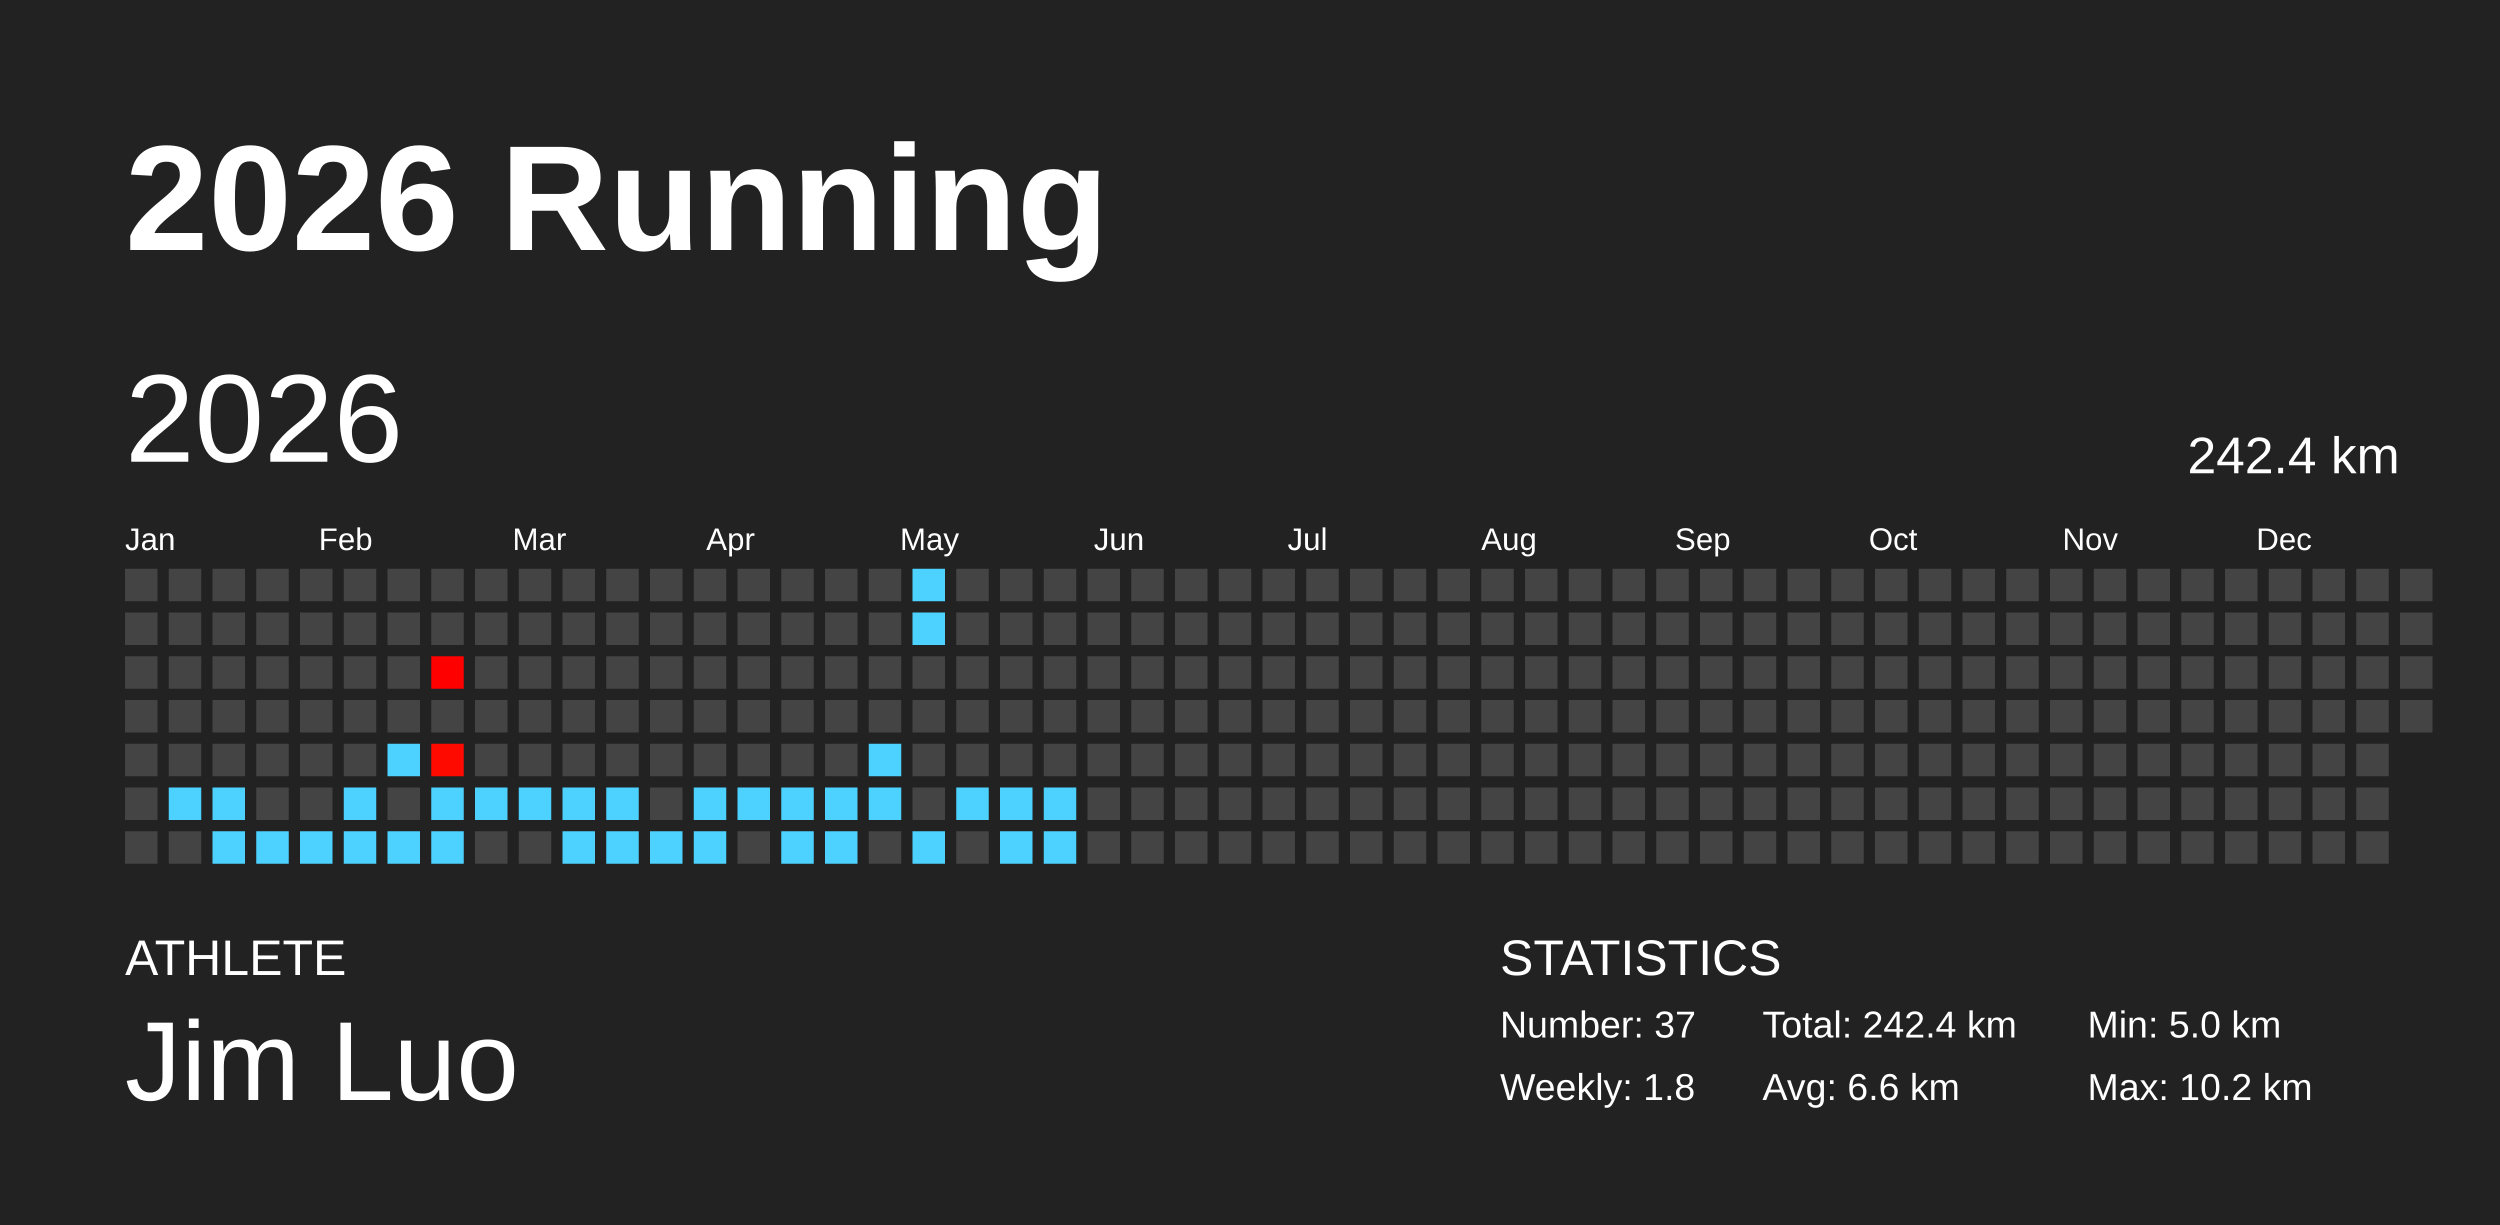
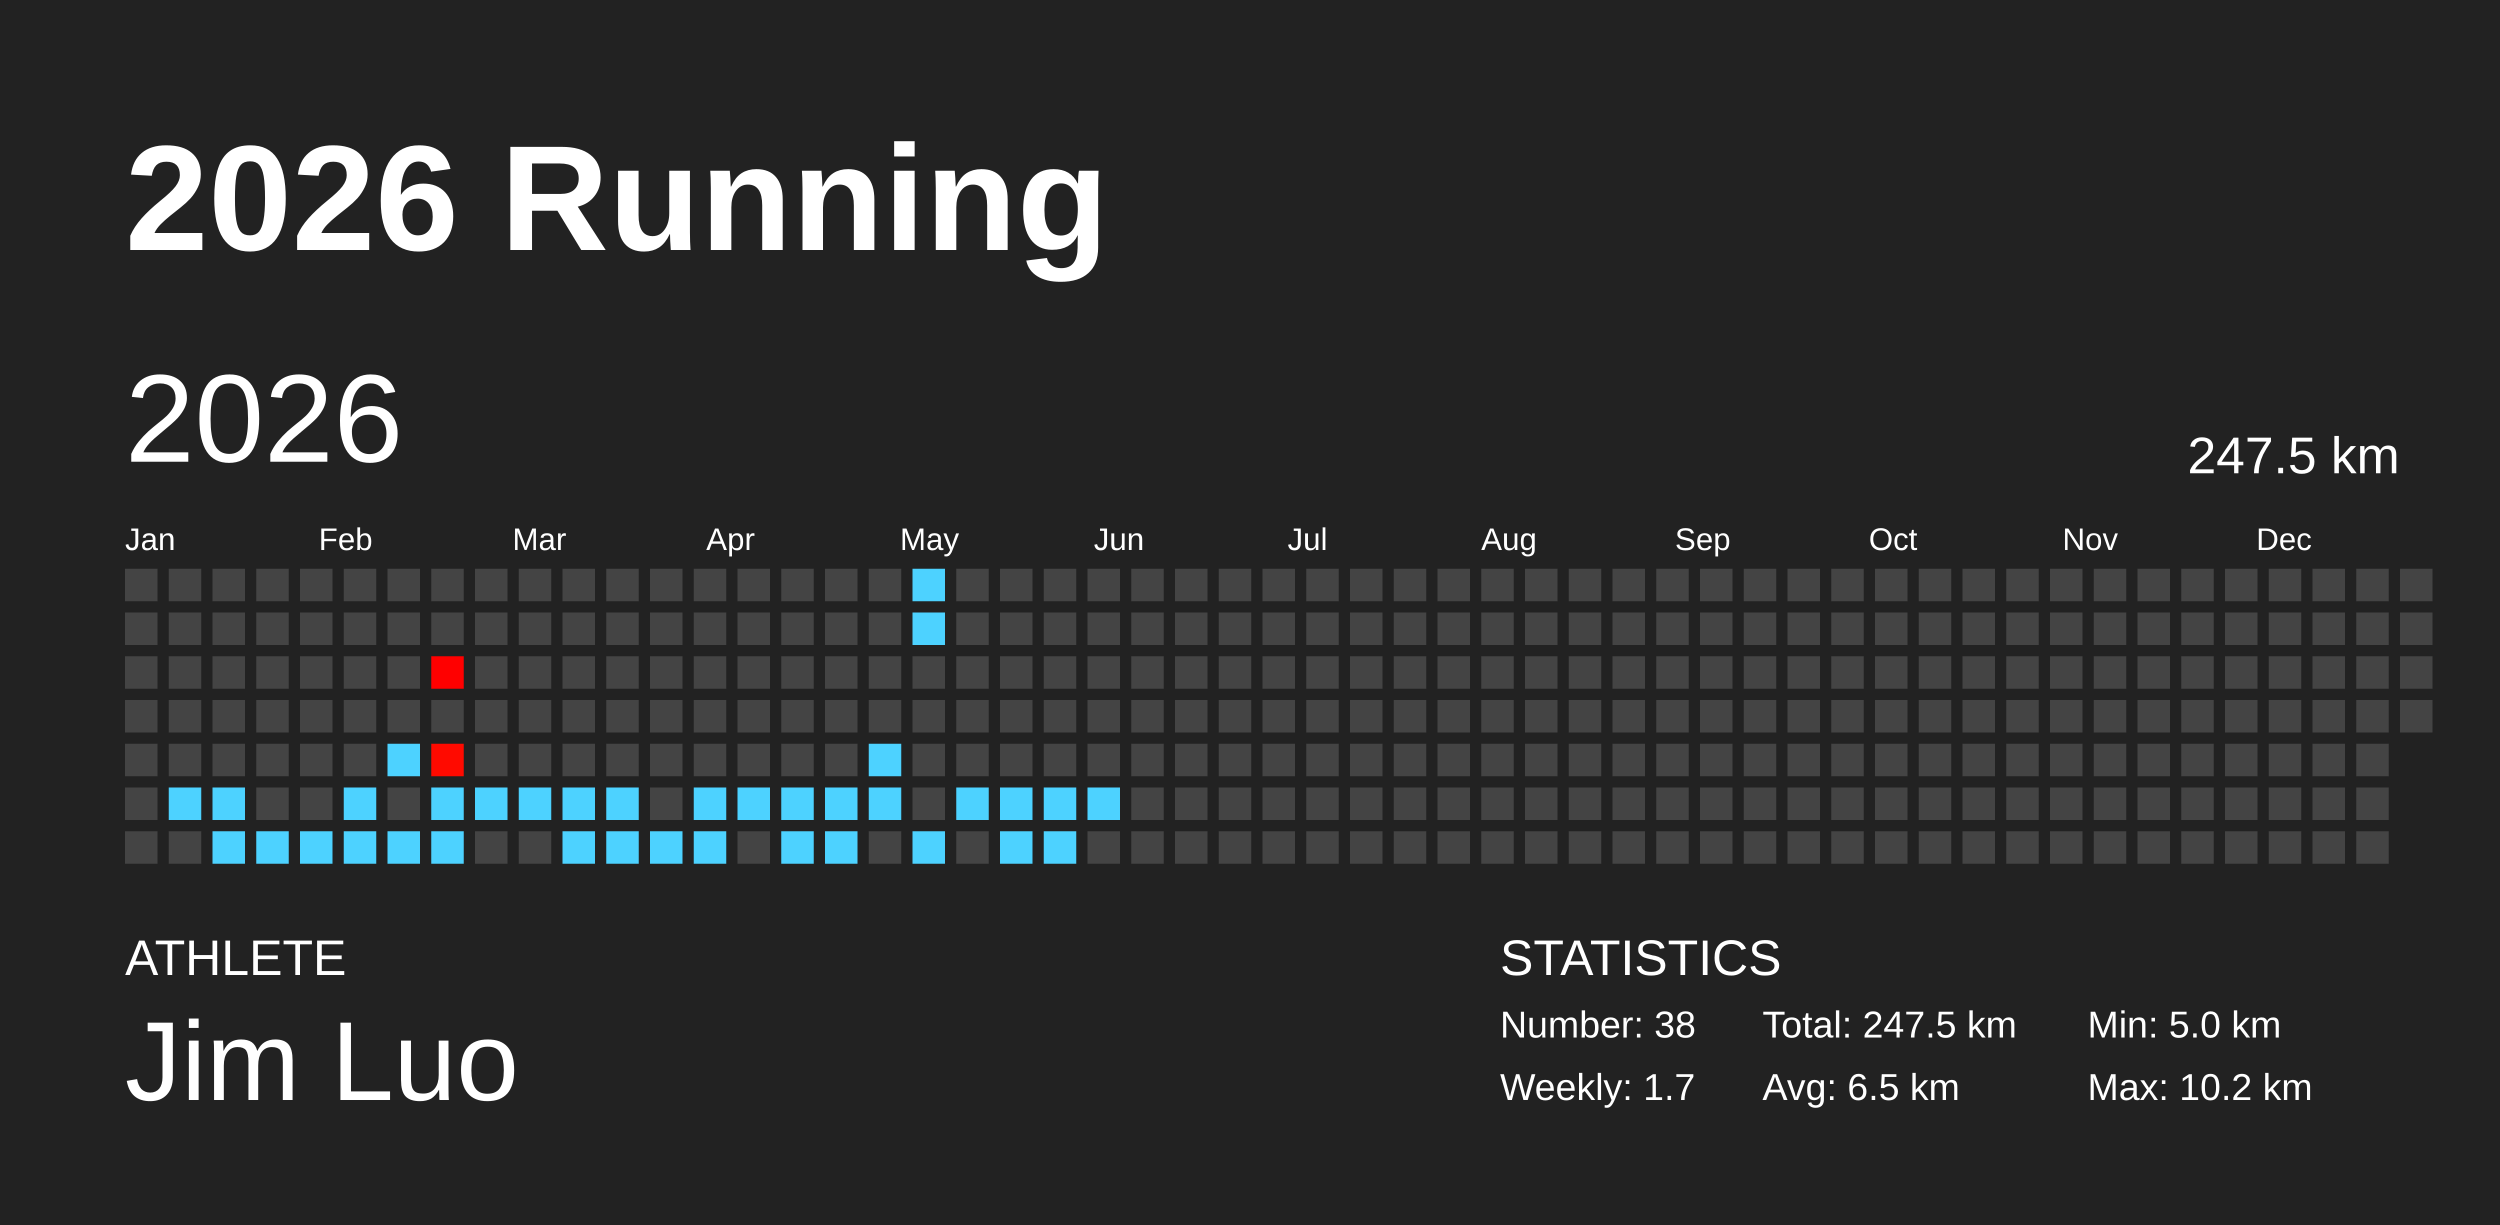
<svg xmlns="http://www.w3.org/2000/svg" baseProfile="full" height="98mm" version="1.1" viewBox="0,0,200,98" width="200mm">
  <defs />
  <rect fill="#222222" height="98" width="200" x="0" y="0" />
  <text fill="#FFFFFF" style="font-size:12px; font-family:Arial; font-weight:bold;" x="10" y="20">2026 Running</text>
  <text fill="#FFFFFF" style="font-size:4px; font-family:Arial" x="10" y="78">ATHLETE</text>
  <text fill="#FFFFFF" style="font-size:9px; font-family:Arial" x="10" y="88">Jim Luo</text>
  <text fill="#FFFFFF" style="font-size:4px; font-family:Arial" x="120" y="78">STATISTICS</text>
-   <text fill="#FFFFFF" style="font-size:3px; font-family:Arial" x="120" y="83">Number: 37</text>
-   <text fill="#FFFFFF" style="font-size:3px; font-family:Arial" x="120" y="88">Weekly: 1.8</text>
-   <text fill="#FFFFFF" style="font-size:3px; font-family:Arial" x="141" y="83">Total: 242.4 km</text>
-   <text fill="#FFFFFF" style="font-size:3px; font-family:Arial" x="141" y="88">Avg: 6.6 km</text>
+   <text fill="#FFFFFF" style="font-size:3px; font-family:Arial" x="120" y="83">Number: 38</text>
+   <text fill="#FFFFFF" style="font-size:3px; font-family:Arial" x="120" y="88">Weekly: 1.7</text>
+   <text fill="#FFFFFF" style="font-size:3px; font-family:Arial" x="141" y="83">Total: 247.5 km</text>
+   <text fill="#FFFFFF" style="font-size:3px; font-family:Arial" x="141" y="88">Avg: 6.5 km</text>
  <text fill="#FFFFFF" style="font-size:3px; font-family:Arial" x="167" y="83">Min: 5.0 km</text>
  <text fill="#FFFFFF" style="font-size:3px; font-family:Arial" x="167" y="88">Max: 10.2 km</text>
  <text dominant-baseline="hanging" fill="#FFFFFF" style="font-size:10.0px; font-family:Arial;" x="10" y="30">2026</text>
-   <text dominant-baseline="hanging" fill="#FFFFFF" style="font-size:4.125px; font-family:Arial;" x="175" y="35">242.4 km</text>
+   <text dominant-baseline="hanging" fill="#FFFFFF" style="font-size:4.125px; font-family:Arial;" x="175" y="35">247.5 km</text>
  <text fill="#FFFFFF" style="font-size:2.5px; font-family:Arial" x="10.0" y="44">Jan</text>
  <text fill="#FFFFFF" style="font-size:2.5px; font-family:Arial" x="25.5" y="44">Feb</text>
  <text fill="#FFFFFF" style="font-size:2.5px; font-family:Arial" x="41.0" y="44">Mar</text>
  <text fill="#FFFFFF" style="font-size:2.5px; font-family:Arial" x="56.5" y="44">Apr</text>
  <text fill="#FFFFFF" style="font-size:2.5px; font-family:Arial" x="72.0" y="44">May</text>
  <text fill="#FFFFFF" style="font-size:2.5px; font-family:Arial" x="87.5" y="44">Jun</text>
  <text fill="#FFFFFF" style="font-size:2.5px; font-family:Arial" x="103.0" y="44">Jul</text>
  <text fill="#FFFFFF" style="font-size:2.5px; font-family:Arial" x="118.5" y="44">Aug</text>
  <text fill="#FFFFFF" style="font-size:2.5px; font-family:Arial" x="134.0" y="44">Sep</text>
  <text fill="#FFFFFF" style="font-size:2.5px; font-family:Arial" x="149.5" y="44">Oct</text>
  <text fill="#FFFFFF" style="font-size:2.5px; font-family:Arial" x="165.0" y="44">Nov</text>
  <text fill="#FFFFFF" style="font-size:2.5px; font-family:Arial" x="180.5" y="44">Dec</text>
  <rect fill="#444444" height="2.6" width="2.6" x="10.0" y="45.5" />
  <rect fill="#444444" height="2.6" width="2.6" x="10.0" y="49.0" />
  <rect fill="#444444" height="2.6" width="2.6" x="10.0" y="52.5" />
  <rect fill="#444444" height="2.6" width="2.6" x="10.0" y="56.0" />
  <rect fill="#444444" height="2.6" width="2.6" x="10.0" y="59.5" />
  <rect fill="#444444" height="2.6" width="2.6" x="10.0" y="63.0" />
  <rect fill="#444444" height="2.6" width="2.6" x="10.0" y="66.5" />
  <rect fill="#444444" height="2.6" width="2.6" x="13.5" y="45.5" />
  <rect fill="#444444" height="2.6" width="2.6" x="13.5" y="49.0" />
  <rect fill="#444444" height="2.6" width="2.6" x="13.5" y="52.5" />
  <rect fill="#444444" height="2.6" width="2.6" x="13.5" y="56.0" />
  <rect fill="#444444" height="2.6" width="2.6" x="13.5" y="59.5" />
  <rect fill="#4dd2ff" height="2.6" width="2.6" x="13.5" y="63.0" />
  <rect fill="#444444" height="2.6" width="2.6" x="13.5" y="66.5" />
  <rect fill="#444444" height="2.6" width="2.6" x="17.0" y="45.5" />
  <rect fill="#444444" height="2.6" width="2.6" x="17.0" y="49.0" />
  <rect fill="#444444" height="2.6" width="2.6" x="17.0" y="52.5" />
  <rect fill="#444444" height="2.6" width="2.6" x="17.0" y="56.0" />
  <rect fill="#444444" height="2.6" width="2.6" x="17.0" y="59.5" />
  <rect fill="#4dd2ff" height="2.6" width="2.6" x="17.0" y="63.0" />
  <rect fill="#4dd2ff" height="2.6" width="2.6" x="17.0" y="66.5" />
  <rect fill="#444444" height="2.6" width="2.6" x="20.5" y="45.5" />
  <rect fill="#444444" height="2.6" width="2.6" x="20.5" y="49.0" />
  <rect fill="#444444" height="2.6" width="2.6" x="20.5" y="52.5" />
  <rect fill="#444444" height="2.6" width="2.6" x="20.5" y="56.0" />
  <rect fill="#444444" height="2.6" width="2.6" x="20.5" y="59.5" />
  <rect fill="#444444" height="2.6" width="2.6" x="20.5" y="63.0" />
  <rect fill="#4dd2ff" height="2.6" width="2.6" x="20.5" y="66.5" />
  <rect fill="#444444" height="2.6" width="2.6" x="24.0" y="45.5" />
  <rect fill="#444444" height="2.6" width="2.6" x="24.0" y="49.0" />
  <rect fill="#444444" height="2.6" width="2.6" x="24.0" y="52.5" />
  <rect fill="#444444" height="2.6" width="2.6" x="24.0" y="56.0" />
  <rect fill="#444444" height="2.6" width="2.6" x="24.0" y="59.5" />
  <rect fill="#444444" height="2.6" width="2.6" x="24.0" y="63.0" />
  <rect fill="#4dd2ff" height="2.6" width="2.6" x="24.0" y="66.5" />
  <rect fill="#444444" height="2.6" width="2.6" x="27.5" y="45.5" />
  <rect fill="#444444" height="2.6" width="2.6" x="27.5" y="49.0" />
  <rect fill="#444444" height="2.6" width="2.6" x="27.5" y="52.5" />
  <rect fill="#444444" height="2.6" width="2.6" x="27.5" y="56.0" />
  <rect fill="#444444" height="2.6" width="2.6" x="27.5" y="59.5" />
  <rect fill="#4dd2ff" height="2.6" width="2.6" x="27.5" y="63.0" />
  <rect fill="#4dd2ff" height="2.6" width="2.6" x="27.5" y="66.5" />
  <rect fill="#444444" height="2.6" width="2.6" x="31.0" y="45.5" />
  <rect fill="#444444" height="2.6" width="2.6" x="31.0" y="49.0" />
  <rect fill="#444444" height="2.6" width="2.6" x="31.0" y="52.5" />
  <rect fill="#444444" height="2.6" width="2.6" x="31.0" y="56.0" />
  <rect fill="#4dd2ff" height="2.6" width="2.6" x="31.0" y="59.5" />
  <rect fill="#444444" height="2.6" width="2.6" x="31.0" y="63.0" />
  <rect fill="#4dd2ff" height="2.6" width="2.6" x="31.0" y="66.5" />
  <rect fill="#444444" height="2.6" width="2.6" x="34.5" y="45.5" />
  <rect fill="#444444" height="2.6" width="2.6" x="34.5" y="49.0" />
  <rect fill="#ff0000" height="2.6" width="2.6" x="34.5" y="52.5" />
  <rect fill="#444444" height="2.6" width="2.6" x="34.5" y="56.0" />
  <rect fill="#ff0a00" height="2.6" width="2.6" x="34.5" y="59.5" />
  <rect fill="#4dd2ff" height="2.6" width="2.6" x="34.5" y="63.0" />
  <rect fill="#4dd2ff" height="2.6" width="2.6" x="34.5" y="66.5" />
  <rect fill="#444444" height="2.6" width="2.6" x="38.0" y="45.5" />
  <rect fill="#444444" height="2.6" width="2.6" x="38.0" y="49.0" />
  <rect fill="#444444" height="2.6" width="2.6" x="38.0" y="52.5" />
  <rect fill="#444444" height="2.6" width="2.6" x="38.0" y="56.0" />
  <rect fill="#444444" height="2.6" width="2.6" x="38.0" y="59.5" />
  <rect fill="#4dd2ff" height="2.6" width="2.6" x="38.0" y="63.0" />
  <rect fill="#444444" height="2.6" width="2.6" x="38.0" y="66.5" />
  <rect fill="#444444" height="2.6" width="2.6" x="41.5" y="45.5" />
  <rect fill="#444444" height="2.6" width="2.6" x="41.5" y="49.0" />
  <rect fill="#444444" height="2.6" width="2.6" x="41.5" y="52.5" />
  <rect fill="#444444" height="2.6" width="2.6" x="41.5" y="56.0" />
  <rect fill="#444444" height="2.6" width="2.6" x="41.5" y="59.5" />
  <rect fill="#4dd2ff" height="2.6" width="2.6" x="41.5" y="63.0" />
  <rect fill="#444444" height="2.6" width="2.6" x="41.5" y="66.5" />
  <rect fill="#444444" height="2.6" width="2.6" x="45.0" y="45.5" />
  <rect fill="#444444" height="2.6" width="2.6" x="45.0" y="49.0" />
  <rect fill="#444444" height="2.6" width="2.6" x="45.0" y="52.5" />
  <rect fill="#444444" height="2.6" width="2.6" x="45.0" y="56.0" />
  <rect fill="#444444" height="2.6" width="2.6" x="45.0" y="59.5" />
  <rect fill="#4dd2ff" height="2.6" width="2.6" x="45.0" y="63.0" />
  <rect fill="#4dd2ff" height="2.6" width="2.6" x="45.0" y="66.5" />
  <rect fill="#444444" height="2.6" width="2.6" x="48.5" y="45.5" />
  <rect fill="#444444" height="2.6" width="2.6" x="48.5" y="49.0" />
  <rect fill="#444444" height="2.6" width="2.6" x="48.5" y="52.5" />
  <rect fill="#444444" height="2.6" width="2.6" x="48.5" y="56.0" />
  <rect fill="#444444" height="2.6" width="2.6" x="48.5" y="59.5" />
  <rect fill="#4dd2ff" height="2.6" width="2.6" x="48.5" y="63.0" />
  <rect fill="#4dd2ff" height="2.6" width="2.6" x="48.5" y="66.5" />
  <rect fill="#444444" height="2.6" width="2.6" x="52.0" y="45.5" />
  <rect fill="#444444" height="2.6" width="2.6" x="52.0" y="49.0" />
  <rect fill="#444444" height="2.6" width="2.6" x="52.0" y="52.5" />
  <rect fill="#444444" height="2.6" width="2.6" x="52.0" y="56.0" />
  <rect fill="#444444" height="2.6" width="2.6" x="52.0" y="59.5" />
  <rect fill="#444444" height="2.6" width="2.6" x="52.0" y="63.0" />
  <rect fill="#4dd2ff" height="2.6" width="2.6" x="52.0" y="66.5" />
  <rect fill="#444444" height="2.6" width="2.6" x="55.5" y="45.5" />
  <rect fill="#444444" height="2.6" width="2.6" x="55.5" y="49.0" />
  <rect fill="#444444" height="2.6" width="2.6" x="55.5" y="52.5" />
  <rect fill="#444444" height="2.6" width="2.6" x="55.5" y="56.0" />
  <rect fill="#444444" height="2.6" width="2.6" x="55.5" y="59.5" />
  <rect fill="#4dd2ff" height="2.6" width="2.6" x="55.5" y="63.0" />
  <rect fill="#4dd2ff" height="2.6" width="2.6" x="55.5" y="66.5" />
  <rect fill="#444444" height="2.6" width="2.6" x="59.0" y="45.5" />
  <rect fill="#444444" height="2.6" width="2.6" x="59.0" y="49.0" />
  <rect fill="#444444" height="2.6" width="2.6" x="59.0" y="52.5" />
  <rect fill="#444444" height="2.6" width="2.6" x="59.0" y="56.0" />
  <rect fill="#444444" height="2.6" width="2.6" x="59.0" y="59.5" />
  <rect fill="#4dd2ff" height="2.6" width="2.6" x="59.0" y="63.0" />
  <rect fill="#444444" height="2.6" width="2.6" x="59.0" y="66.5" />
  <rect fill="#444444" height="2.6" width="2.6" x="62.5" y="45.5" />
  <rect fill="#444444" height="2.6" width="2.6" x="62.5" y="49.0" />
  <rect fill="#444444" height="2.6" width="2.6" x="62.5" y="52.5" />
  <rect fill="#444444" height="2.6" width="2.6" x="62.5" y="56.0" />
  <rect fill="#444444" height="2.6" width="2.6" x="62.5" y="59.5" />
  <rect fill="#4dd2ff" height="2.6" width="2.6" x="62.5" y="63.0" />
  <rect fill="#4dd2ff" height="2.6" width="2.6" x="62.5" y="66.5" />
  <rect fill="#444444" height="2.6" width="2.6" x="66.0" y="45.5" />
  <rect fill="#444444" height="2.6" width="2.6" x="66.0" y="49.0" />
  <rect fill="#444444" height="2.6" width="2.6" x="66.0" y="52.5" />
  <rect fill="#444444" height="2.6" width="2.6" x="66.0" y="56.0" />
  <rect fill="#444444" height="2.6" width="2.6" x="66.0" y="59.5" />
  <rect fill="#4dd2ff" height="2.6" width="2.6" x="66.0" y="63.0" />
  <rect fill="#4dd2ff" height="2.6" width="2.6" x="66.0" y="66.5" />
  <rect fill="#444444" height="2.6" width="2.6" x="69.5" y="45.5" />
  <rect fill="#444444" height="2.6" width="2.6" x="69.5" y="49.0" />
  <rect fill="#444444" height="2.6" width="2.6" x="69.5" y="52.5" />
  <rect fill="#444444" height="2.6" width="2.6" x="69.5" y="56.0" />
  <rect fill="#4dd2ff" height="2.6" width="2.6" x="69.5" y="59.5" />
  <rect fill="#4dd2ff" height="2.6" width="2.6" x="69.5" y="63.0" />
  <rect fill="#444444" height="2.6" width="2.6" x="69.5" y="66.5" />
  <rect fill="#4dd2ff" height="2.6" width="2.6" x="73.0" y="45.5" />
  <rect fill="#4dd2ff" height="2.6" width="2.6" x="73.0" y="49.0" />
  <rect fill="#444444" height="2.6" width="2.6" x="73.0" y="52.5" />
  <rect fill="#444444" height="2.6" width="2.6" x="73.0" y="56.0" />
  <rect fill="#444444" height="2.6" width="2.6" x="73.0" y="59.5" />
  <rect fill="#444444" height="2.6" width="2.6" x="73.0" y="63.0" />
  <rect fill="#4dd2ff" height="2.6" width="2.6" x="73.0" y="66.5" />
  <rect fill="#444444" height="2.6" width="2.6" x="76.5" y="45.5" />
  <rect fill="#444444" height="2.6" width="2.6" x="76.5" y="49.0" />
  <rect fill="#444444" height="2.6" width="2.6" x="76.5" y="52.5" />
  <rect fill="#444444" height="2.6" width="2.6" x="76.5" y="56.0" />
  <rect fill="#444444" height="2.6" width="2.6" x="76.5" y="59.5" />
  <rect fill="#4dd2ff" height="2.6" width="2.6" x="76.5" y="63.0" />
  <rect fill="#444444" height="2.6" width="2.6" x="76.5" y="66.5" />
  <rect fill="#444444" height="2.6" width="2.6" x="80.0" y="45.5" />
  <rect fill="#444444" height="2.6" width="2.6" x="80.0" y="49.0" />
  <rect fill="#444444" height="2.6" width="2.6" x="80.0" y="52.5" />
  <rect fill="#444444" height="2.6" width="2.6" x="80.0" y="56.0" />
  <rect fill="#444444" height="2.6" width="2.6" x="80.0" y="59.5" />
  <rect fill="#4dd2ff" height="2.6" width="2.6" x="80.0" y="63.0" />
  <rect fill="#4dd2ff" height="2.6" width="2.6" x="80.0" y="66.5" />
  <rect fill="#444444" height="2.6" width="2.6" x="83.5" y="45.5" />
  <rect fill="#444444" height="2.6" width="2.6" x="83.5" y="49.0" />
  <rect fill="#444444" height="2.6" width="2.6" x="83.5" y="52.5" />
  <rect fill="#444444" height="2.6" width="2.6" x="83.5" y="56.0" />
  <rect fill="#444444" height="2.6" width="2.6" x="83.5" y="59.5" />
  <rect fill="#4dd2ff" height="2.6" width="2.6" x="83.5" y="63.0" />
  <rect fill="#4dd2ff" height="2.6" width="2.6" x="83.5" y="66.5" />
  <rect fill="#444444" height="2.6" width="2.6" x="87.0" y="45.5" />
  <rect fill="#444444" height="2.6" width="2.6" x="87.0" y="49.0" />
  <rect fill="#444444" height="2.6" width="2.6" x="87.0" y="52.5" />
  <rect fill="#444444" height="2.6" width="2.6" x="87.0" y="56.0" />
  <rect fill="#444444" height="2.6" width="2.6" x="87.0" y="59.5" />
-   <rect fill="#444444" height="2.6" width="2.6" x="87.0" y="63.0" />
+   <rect fill="#4dd2ff" height="2.6" width="2.6" x="87.0" y="63.0" />
  <rect fill="#444444" height="2.6" width="2.6" x="87.0" y="66.5" />
  <rect fill="#444444" height="2.6" width="2.6" x="90.5" y="45.5" />
  <rect fill="#444444" height="2.6" width="2.6" x="90.5" y="49.0" />
  <rect fill="#444444" height="2.6" width="2.6" x="90.5" y="52.5" />
  <rect fill="#444444" height="2.6" width="2.6" x="90.5" y="56.0" />
  <rect fill="#444444" height="2.6" width="2.6" x="90.5" y="59.5" />
  <rect fill="#444444" height="2.6" width="2.6" x="90.5" y="63.0" />
  <rect fill="#444444" height="2.6" width="2.6" x="90.5" y="66.5" />
  <rect fill="#444444" height="2.6" width="2.6" x="94.0" y="45.5" />
  <rect fill="#444444" height="2.6" width="2.6" x="94.0" y="49.0" />
  <rect fill="#444444" height="2.6" width="2.6" x="94.0" y="52.5" />
  <rect fill="#444444" height="2.6" width="2.6" x="94.0" y="56.0" />
  <rect fill="#444444" height="2.6" width="2.6" x="94.0" y="59.5" />
  <rect fill="#444444" height="2.6" width="2.6" x="94.0" y="63.0" />
  <rect fill="#444444" height="2.6" width="2.6" x="94.0" y="66.5" />
  <rect fill="#444444" height="2.6" width="2.6" x="97.5" y="45.5" />
  <rect fill="#444444" height="2.6" width="2.6" x="97.5" y="49.0" />
  <rect fill="#444444" height="2.6" width="2.6" x="97.5" y="52.5" />
  <rect fill="#444444" height="2.6" width="2.6" x="97.5" y="56.0" />
  <rect fill="#444444" height="2.6" width="2.6" x="97.5" y="59.5" />
  <rect fill="#444444" height="2.6" width="2.6" x="97.5" y="63.0" />
  <rect fill="#444444" height="2.6" width="2.6" x="97.5" y="66.5" />
  <rect fill="#444444" height="2.6" width="2.6" x="101.0" y="45.5" />
  <rect fill="#444444" height="2.6" width="2.6" x="101.0" y="49.0" />
  <rect fill="#444444" height="2.6" width="2.6" x="101.0" y="52.5" />
  <rect fill="#444444" height="2.6" width="2.6" x="101.0" y="56.0" />
  <rect fill="#444444" height="2.6" width="2.6" x="101.0" y="59.5" />
  <rect fill="#444444" height="2.6" width="2.6" x="101.0" y="63.0" />
  <rect fill="#444444" height="2.6" width="2.6" x="101.0" y="66.5" />
  <rect fill="#444444" height="2.6" width="2.6" x="104.5" y="45.5" />
  <rect fill="#444444" height="2.6" width="2.6" x="104.5" y="49.0" />
  <rect fill="#444444" height="2.6" width="2.6" x="104.5" y="52.5" />
  <rect fill="#444444" height="2.6" width="2.6" x="104.5" y="56.0" />
  <rect fill="#444444" height="2.6" width="2.6" x="104.5" y="59.5" />
  <rect fill="#444444" height="2.6" width="2.6" x="104.5" y="63.0" />
  <rect fill="#444444" height="2.6" width="2.6" x="104.5" y="66.5" />
  <rect fill="#444444" height="2.6" width="2.6" x="108.0" y="45.5" />
  <rect fill="#444444" height="2.6" width="2.6" x="108.0" y="49.0" />
  <rect fill="#444444" height="2.6" width="2.6" x="108.0" y="52.5" />
  <rect fill="#444444" height="2.6" width="2.6" x="108.0" y="56.0" />
  <rect fill="#444444" height="2.6" width="2.6" x="108.0" y="59.5" />
  <rect fill="#444444" height="2.6" width="2.6" x="108.0" y="63.0" />
  <rect fill="#444444" height="2.6" width="2.6" x="108.0" y="66.5" />
  <rect fill="#444444" height="2.6" width="2.6" x="111.5" y="45.5" />
  <rect fill="#444444" height="2.6" width="2.6" x="111.5" y="49.0" />
  <rect fill="#444444" height="2.6" width="2.6" x="111.5" y="52.5" />
  <rect fill="#444444" height="2.6" width="2.6" x="111.5" y="56.0" />
  <rect fill="#444444" height="2.6" width="2.6" x="111.5" y="59.5" />
  <rect fill="#444444" height="2.6" width="2.6" x="111.5" y="63.0" />
  <rect fill="#444444" height="2.6" width="2.6" x="111.5" y="66.5" />
  <rect fill="#444444" height="2.6" width="2.6" x="115.0" y="45.5" />
  <rect fill="#444444" height="2.6" width="2.6" x="115.0" y="49.0" />
  <rect fill="#444444" height="2.6" width="2.6" x="115.0" y="52.5" />
  <rect fill="#444444" height="2.6" width="2.6" x="115.0" y="56.0" />
  <rect fill="#444444" height="2.6" width="2.6" x="115.0" y="59.5" />
  <rect fill="#444444" height="2.6" width="2.6" x="115.0" y="63.0" />
  <rect fill="#444444" height="2.6" width="2.6" x="115.0" y="66.5" />
  <rect fill="#444444" height="2.6" width="2.6" x="118.5" y="45.5" />
  <rect fill="#444444" height="2.6" width="2.6" x="118.5" y="49.0" />
  <rect fill="#444444" height="2.6" width="2.6" x="118.5" y="52.5" />
  <rect fill="#444444" height="2.6" width="2.6" x="118.5" y="56.0" />
  <rect fill="#444444" height="2.6" width="2.6" x="118.5" y="59.5" />
  <rect fill="#444444" height="2.6" width="2.6" x="118.5" y="63.0" />
  <rect fill="#444444" height="2.6" width="2.6" x="118.5" y="66.5" />
  <rect fill="#444444" height="2.6" width="2.6" x="122.0" y="45.5" />
  <rect fill="#444444" height="2.6" width="2.6" x="122.0" y="49.0" />
  <rect fill="#444444" height="2.6" width="2.6" x="122.0" y="52.5" />
  <rect fill="#444444" height="2.6" width="2.6" x="122.0" y="56.0" />
  <rect fill="#444444" height="2.6" width="2.6" x="122.0" y="59.5" />
  <rect fill="#444444" height="2.6" width="2.6" x="122.0" y="63.0" />
  <rect fill="#444444" height="2.6" width="2.6" x="122.0" y="66.5" />
  <rect fill="#444444" height="2.6" width="2.6" x="125.5" y="45.5" />
  <rect fill="#444444" height="2.6" width="2.6" x="125.5" y="49.0" />
  <rect fill="#444444" height="2.6" width="2.6" x="125.5" y="52.5" />
  <rect fill="#444444" height="2.6" width="2.6" x="125.5" y="56.0" />
  <rect fill="#444444" height="2.6" width="2.6" x="125.5" y="59.5" />
  <rect fill="#444444" height="2.6" width="2.6" x="125.5" y="63.0" />
  <rect fill="#444444" height="2.6" width="2.6" x="125.5" y="66.5" />
  <rect fill="#444444" height="2.6" width="2.6" x="129.0" y="45.5" />
  <rect fill="#444444" height="2.6" width="2.6" x="129.0" y="49.0" />
  <rect fill="#444444" height="2.6" width="2.6" x="129.0" y="52.5" />
  <rect fill="#444444" height="2.6" width="2.6" x="129.0" y="56.0" />
  <rect fill="#444444" height="2.6" width="2.6" x="129.0" y="59.5" />
  <rect fill="#444444" height="2.6" width="2.6" x="129.0" y="63.0" />
  <rect fill="#444444" height="2.6" width="2.6" x="129.0" y="66.5" />
  <rect fill="#444444" height="2.6" width="2.6" x="132.5" y="45.5" />
  <rect fill="#444444" height="2.6" width="2.6" x="132.5" y="49.0" />
  <rect fill="#444444" height="2.6" width="2.6" x="132.5" y="52.5" />
  <rect fill="#444444" height="2.6" width="2.6" x="132.5" y="56.0" />
  <rect fill="#444444" height="2.6" width="2.6" x="132.5" y="59.5" />
  <rect fill="#444444" height="2.6" width="2.6" x="132.5" y="63.0" />
  <rect fill="#444444" height="2.6" width="2.6" x="132.5" y="66.5" />
  <rect fill="#444444" height="2.6" width="2.6" x="136.0" y="45.5" />
  <rect fill="#444444" height="2.6" width="2.6" x="136.0" y="49.0" />
  <rect fill="#444444" height="2.6" width="2.6" x="136.0" y="52.5" />
  <rect fill="#444444" height="2.6" width="2.6" x="136.0" y="56.0" />
  <rect fill="#444444" height="2.6" width="2.6" x="136.0" y="59.5" />
  <rect fill="#444444" height="2.6" width="2.6" x="136.0" y="63.0" />
  <rect fill="#444444" height="2.6" width="2.6" x="136.0" y="66.5" />
  <rect fill="#444444" height="2.6" width="2.6" x="139.5" y="45.5" />
  <rect fill="#444444" height="2.6" width="2.6" x="139.5" y="49.0" />
  <rect fill="#444444" height="2.6" width="2.6" x="139.5" y="52.5" />
  <rect fill="#444444" height="2.6" width="2.6" x="139.5" y="56.0" />
  <rect fill="#444444" height="2.6" width="2.6" x="139.5" y="59.5" />
  <rect fill="#444444" height="2.6" width="2.6" x="139.5" y="63.0" />
  <rect fill="#444444" height="2.6" width="2.6" x="139.5" y="66.5" />
  <rect fill="#444444" height="2.6" width="2.6" x="143.0" y="45.5" />
  <rect fill="#444444" height="2.6" width="2.6" x="143.0" y="49.0" />
  <rect fill="#444444" height="2.6" width="2.6" x="143.0" y="52.5" />
  <rect fill="#444444" height="2.6" width="2.6" x="143.0" y="56.0" />
  <rect fill="#444444" height="2.6" width="2.6" x="143.0" y="59.5" />
  <rect fill="#444444" height="2.6" width="2.6" x="143.0" y="63.0" />
  <rect fill="#444444" height="2.6" width="2.6" x="143.0" y="66.5" />
  <rect fill="#444444" height="2.6" width="2.6" x="146.5" y="45.5" />
  <rect fill="#444444" height="2.6" width="2.6" x="146.5" y="49.0" />
  <rect fill="#444444" height="2.6" width="2.6" x="146.5" y="52.5" />
  <rect fill="#444444" height="2.6" width="2.6" x="146.5" y="56.0" />
  <rect fill="#444444" height="2.6" width="2.6" x="146.5" y="59.5" />
  <rect fill="#444444" height="2.6" width="2.6" x="146.5" y="63.0" />
  <rect fill="#444444" height="2.6" width="2.6" x="146.5" y="66.5" />
  <rect fill="#444444" height="2.6" width="2.6" x="150.0" y="45.5" />
  <rect fill="#444444" height="2.6" width="2.6" x="150.0" y="49.0" />
  <rect fill="#444444" height="2.6" width="2.6" x="150.0" y="52.5" />
  <rect fill="#444444" height="2.6" width="2.6" x="150.0" y="56.0" />
  <rect fill="#444444" height="2.6" width="2.6" x="150.0" y="59.5" />
  <rect fill="#444444" height="2.6" width="2.6" x="150.0" y="63.0" />
  <rect fill="#444444" height="2.6" width="2.6" x="150.0" y="66.5" />
  <rect fill="#444444" height="2.6" width="2.6" x="153.5" y="45.5" />
  <rect fill="#444444" height="2.6" width="2.6" x="153.5" y="49.0" />
  <rect fill="#444444" height="2.6" width="2.6" x="153.5" y="52.5" />
  <rect fill="#444444" height="2.6" width="2.6" x="153.5" y="56.0" />
  <rect fill="#444444" height="2.6" width="2.6" x="153.5" y="59.5" />
  <rect fill="#444444" height="2.6" width="2.6" x="153.5" y="63.0" />
  <rect fill="#444444" height="2.6" width="2.6" x="153.5" y="66.5" />
  <rect fill="#444444" height="2.6" width="2.6" x="157.0" y="45.5" />
  <rect fill="#444444" height="2.6" width="2.6" x="157.0" y="49.0" />
  <rect fill="#444444" height="2.6" width="2.6" x="157.0" y="52.5" />
  <rect fill="#444444" height="2.6" width="2.6" x="157.0" y="56.0" />
  <rect fill="#444444" height="2.6" width="2.6" x="157.0" y="59.5" />
  <rect fill="#444444" height="2.6" width="2.6" x="157.0" y="63.0" />
  <rect fill="#444444" height="2.6" width="2.6" x="157.0" y="66.5" />
  <rect fill="#444444" height="2.6" width="2.6" x="160.5" y="45.5" />
  <rect fill="#444444" height="2.6" width="2.6" x="160.5" y="49.0" />
  <rect fill="#444444" height="2.6" width="2.6" x="160.5" y="52.5" />
  <rect fill="#444444" height="2.6" width="2.6" x="160.5" y="56.0" />
  <rect fill="#444444" height="2.6" width="2.6" x="160.5" y="59.5" />
  <rect fill="#444444" height="2.6" width="2.6" x="160.5" y="63.0" />
  <rect fill="#444444" height="2.6" width="2.6" x="160.5" y="66.5" />
  <rect fill="#444444" height="2.6" width="2.6" x="164.0" y="45.5" />
  <rect fill="#444444" height="2.6" width="2.6" x="164.0" y="49.0" />
  <rect fill="#444444" height="2.6" width="2.6" x="164.0" y="52.5" />
  <rect fill="#444444" height="2.6" width="2.6" x="164.0" y="56.0" />
  <rect fill="#444444" height="2.6" width="2.6" x="164.0" y="59.5" />
  <rect fill="#444444" height="2.6" width="2.6" x="164.0" y="63.0" />
  <rect fill="#444444" height="2.6" width="2.6" x="164.0" y="66.5" />
  <rect fill="#444444" height="2.6" width="2.6" x="167.5" y="45.5" />
  <rect fill="#444444" height="2.6" width="2.6" x="167.5" y="49.0" />
  <rect fill="#444444" height="2.6" width="2.6" x="167.5" y="52.5" />
  <rect fill="#444444" height="2.6" width="2.6" x="167.5" y="56.0" />
  <rect fill="#444444" height="2.6" width="2.6" x="167.5" y="59.5" />
  <rect fill="#444444" height="2.6" width="2.6" x="167.5" y="63.0" />
  <rect fill="#444444" height="2.6" width="2.6" x="167.5" y="66.5" />
  <rect fill="#444444" height="2.6" width="2.6" x="171.0" y="45.5" />
  <rect fill="#444444" height="2.6" width="2.6" x="171.0" y="49.0" />
  <rect fill="#444444" height="2.6" width="2.6" x="171.0" y="52.5" />
  <rect fill="#444444" height="2.6" width="2.6" x="171.0" y="56.0" />
  <rect fill="#444444" height="2.6" width="2.6" x="171.0" y="59.5" />
  <rect fill="#444444" height="2.6" width="2.6" x="171.0" y="63.0" />
  <rect fill="#444444" height="2.6" width="2.6" x="171.0" y="66.5" />
  <rect fill="#444444" height="2.6" width="2.6" x="174.5" y="45.5" />
  <rect fill="#444444" height="2.6" width="2.6" x="174.5" y="49.0" />
  <rect fill="#444444" height="2.6" width="2.6" x="174.5" y="52.5" />
  <rect fill="#444444" height="2.6" width="2.6" x="174.5" y="56.0" />
  <rect fill="#444444" height="2.6" width="2.6" x="174.5" y="59.5" />
  <rect fill="#444444" height="2.6" width="2.6" x="174.5" y="63.0" />
  <rect fill="#444444" height="2.6" width="2.6" x="174.5" y="66.5" />
  <rect fill="#444444" height="2.6" width="2.6" x="178.0" y="45.5" />
  <rect fill="#444444" height="2.6" width="2.6" x="178.0" y="49.0" />
  <rect fill="#444444" height="2.6" width="2.6" x="178.0" y="52.5" />
  <rect fill="#444444" height="2.6" width="2.6" x="178.0" y="56.0" />
  <rect fill="#444444" height="2.6" width="2.6" x="178.0" y="59.5" />
  <rect fill="#444444" height="2.6" width="2.6" x="178.0" y="63.0" />
  <rect fill="#444444" height="2.6" width="2.6" x="178.0" y="66.5" />
  <rect fill="#444444" height="2.6" width="2.6" x="181.5" y="45.5" />
  <rect fill="#444444" height="2.6" width="2.6" x="181.5" y="49.0" />
  <rect fill="#444444" height="2.6" width="2.6" x="181.5" y="52.5" />
  <rect fill="#444444" height="2.6" width="2.6" x="181.5" y="56.0" />
  <rect fill="#444444" height="2.6" width="2.6" x="181.5" y="59.5" />
  <rect fill="#444444" height="2.6" width="2.6" x="181.5" y="63.0" />
  <rect fill="#444444" height="2.6" width="2.6" x="181.5" y="66.5" />
  <rect fill="#444444" height="2.6" width="2.6" x="185.0" y="45.5" />
  <rect fill="#444444" height="2.6" width="2.6" x="185.0" y="49.0" />
  <rect fill="#444444" height="2.6" width="2.6" x="185.0" y="52.5" />
  <rect fill="#444444" height="2.6" width="2.6" x="185.0" y="56.0" />
  <rect fill="#444444" height="2.6" width="2.6" x="185.0" y="59.5" />
  <rect fill="#444444" height="2.6" width="2.6" x="185.0" y="63.0" />
  <rect fill="#444444" height="2.6" width="2.6" x="185.0" y="66.5" />
  <rect fill="#444444" height="2.6" width="2.6" x="188.5" y="45.5" />
  <rect fill="#444444" height="2.6" width="2.6" x="188.5" y="49.0" />
  <rect fill="#444444" height="2.6" width="2.6" x="188.5" y="52.5" />
  <rect fill="#444444" height="2.6" width="2.6" x="188.5" y="56.0" />
  <rect fill="#444444" height="2.6" width="2.6" x="188.5" y="59.5" />
  <rect fill="#444444" height="2.6" width="2.6" x="188.5" y="63.0" />
  <rect fill="#444444" height="2.6" width="2.6" x="188.5" y="66.5" />
  <rect fill="#444444" height="2.6" width="2.6" x="192.0" y="45.5" />
  <rect fill="#444444" height="2.6" width="2.6" x="192.0" y="49.0" />
  <rect fill="#444444" height="2.6" width="2.6" x="192.0" y="52.5" />
  <rect fill="#444444" height="2.6" width="2.6" x="192.0" y="56.0" />
</svg>
